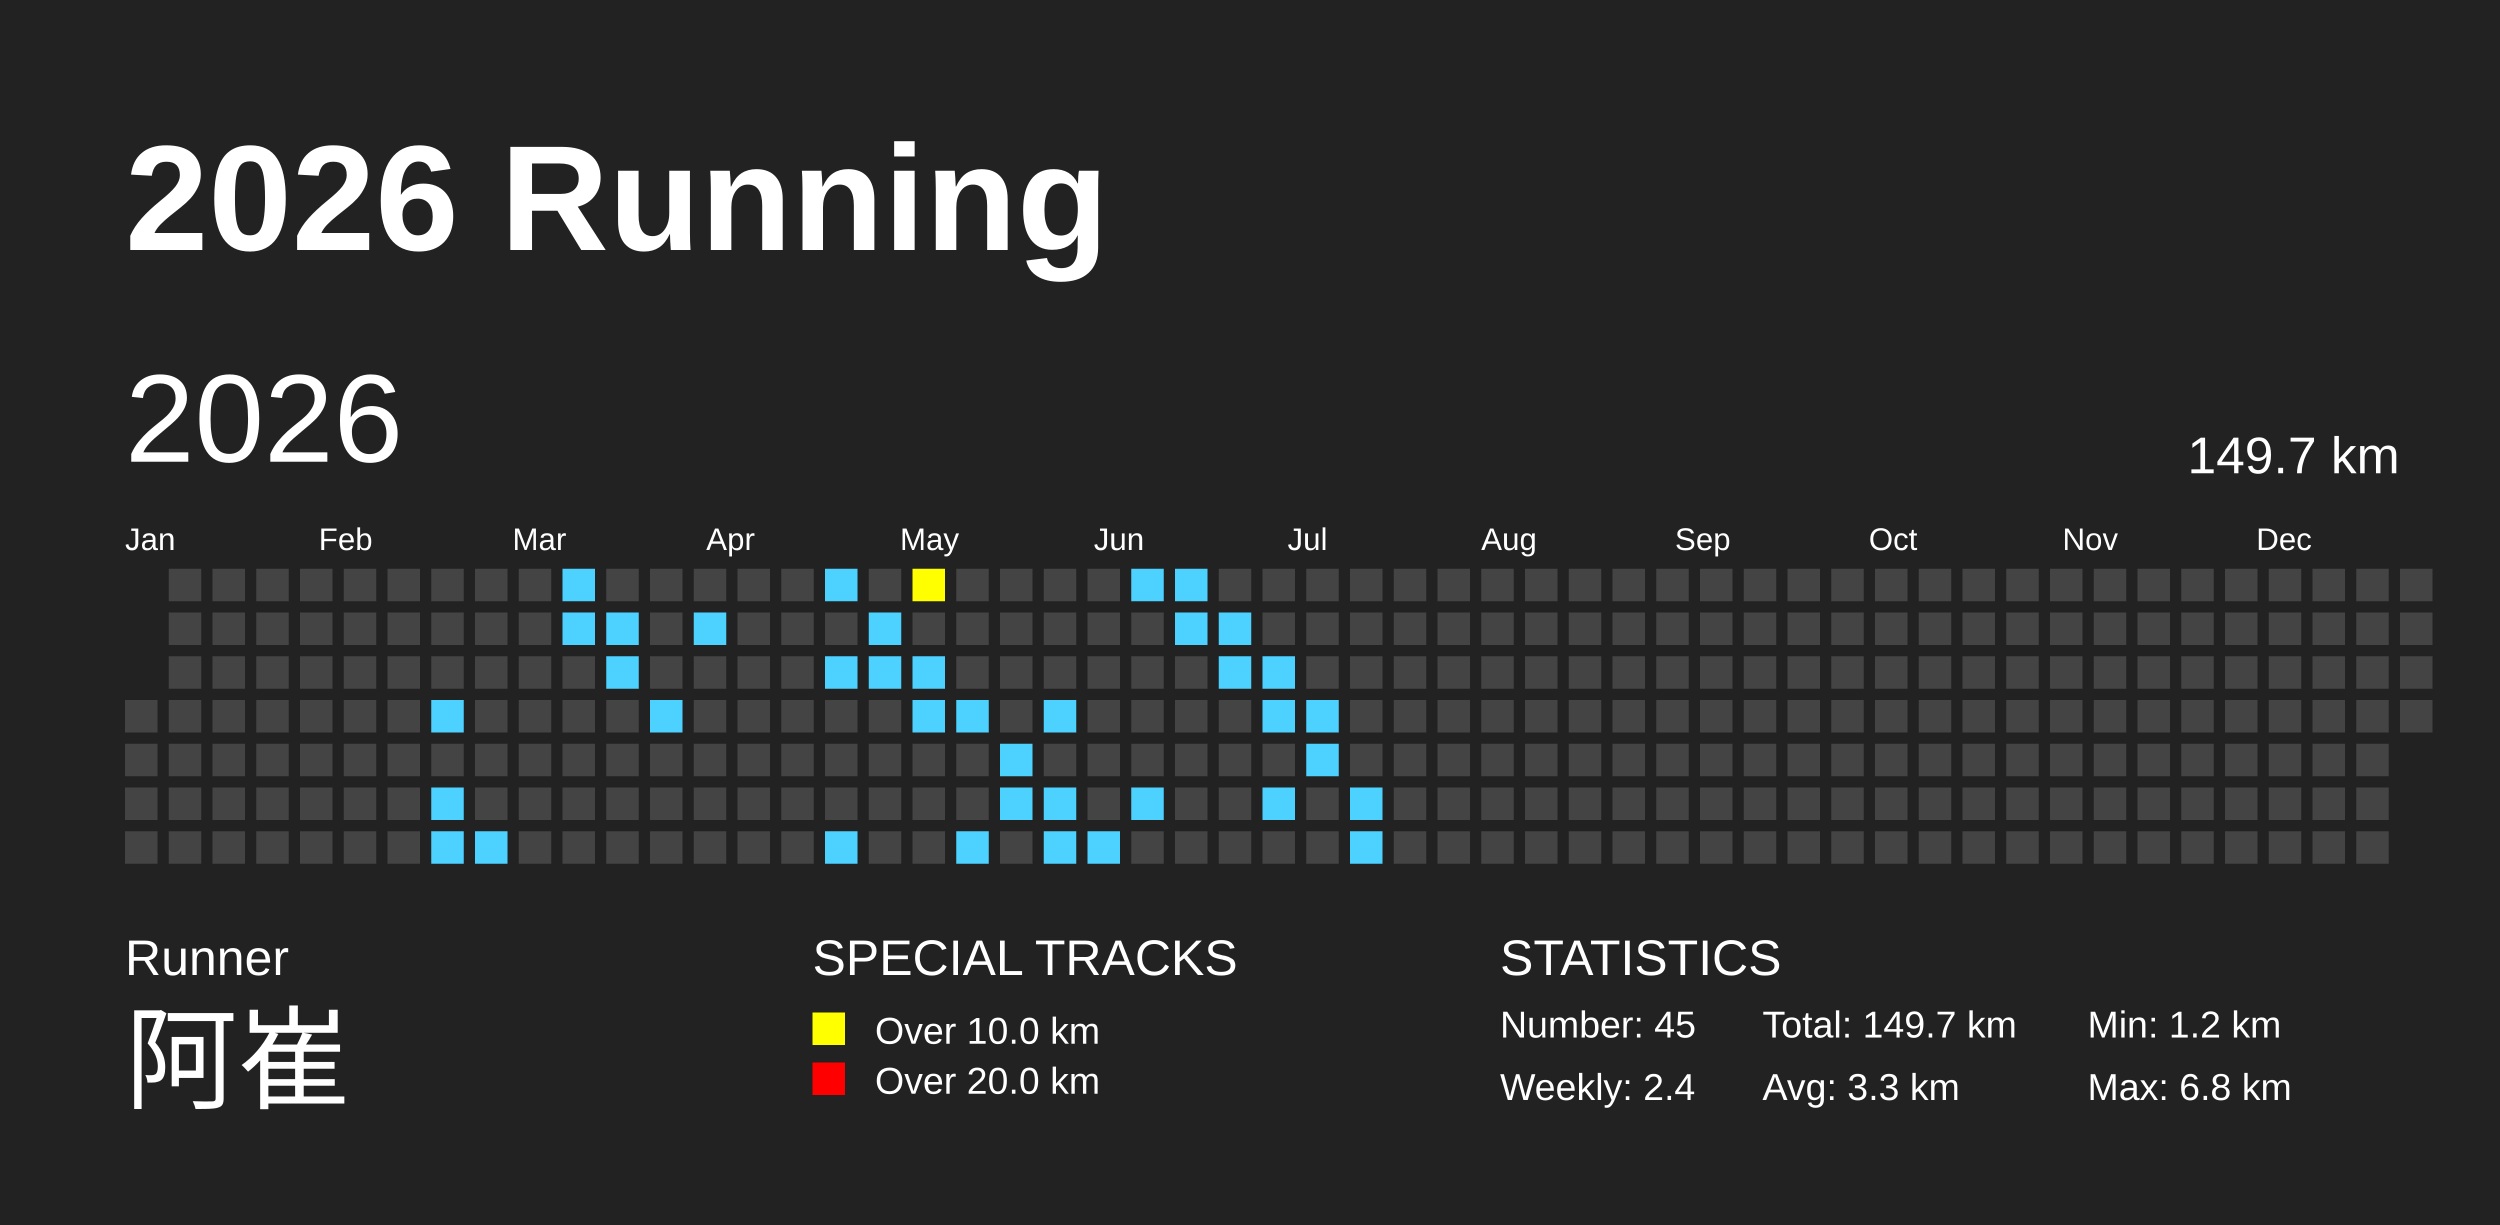
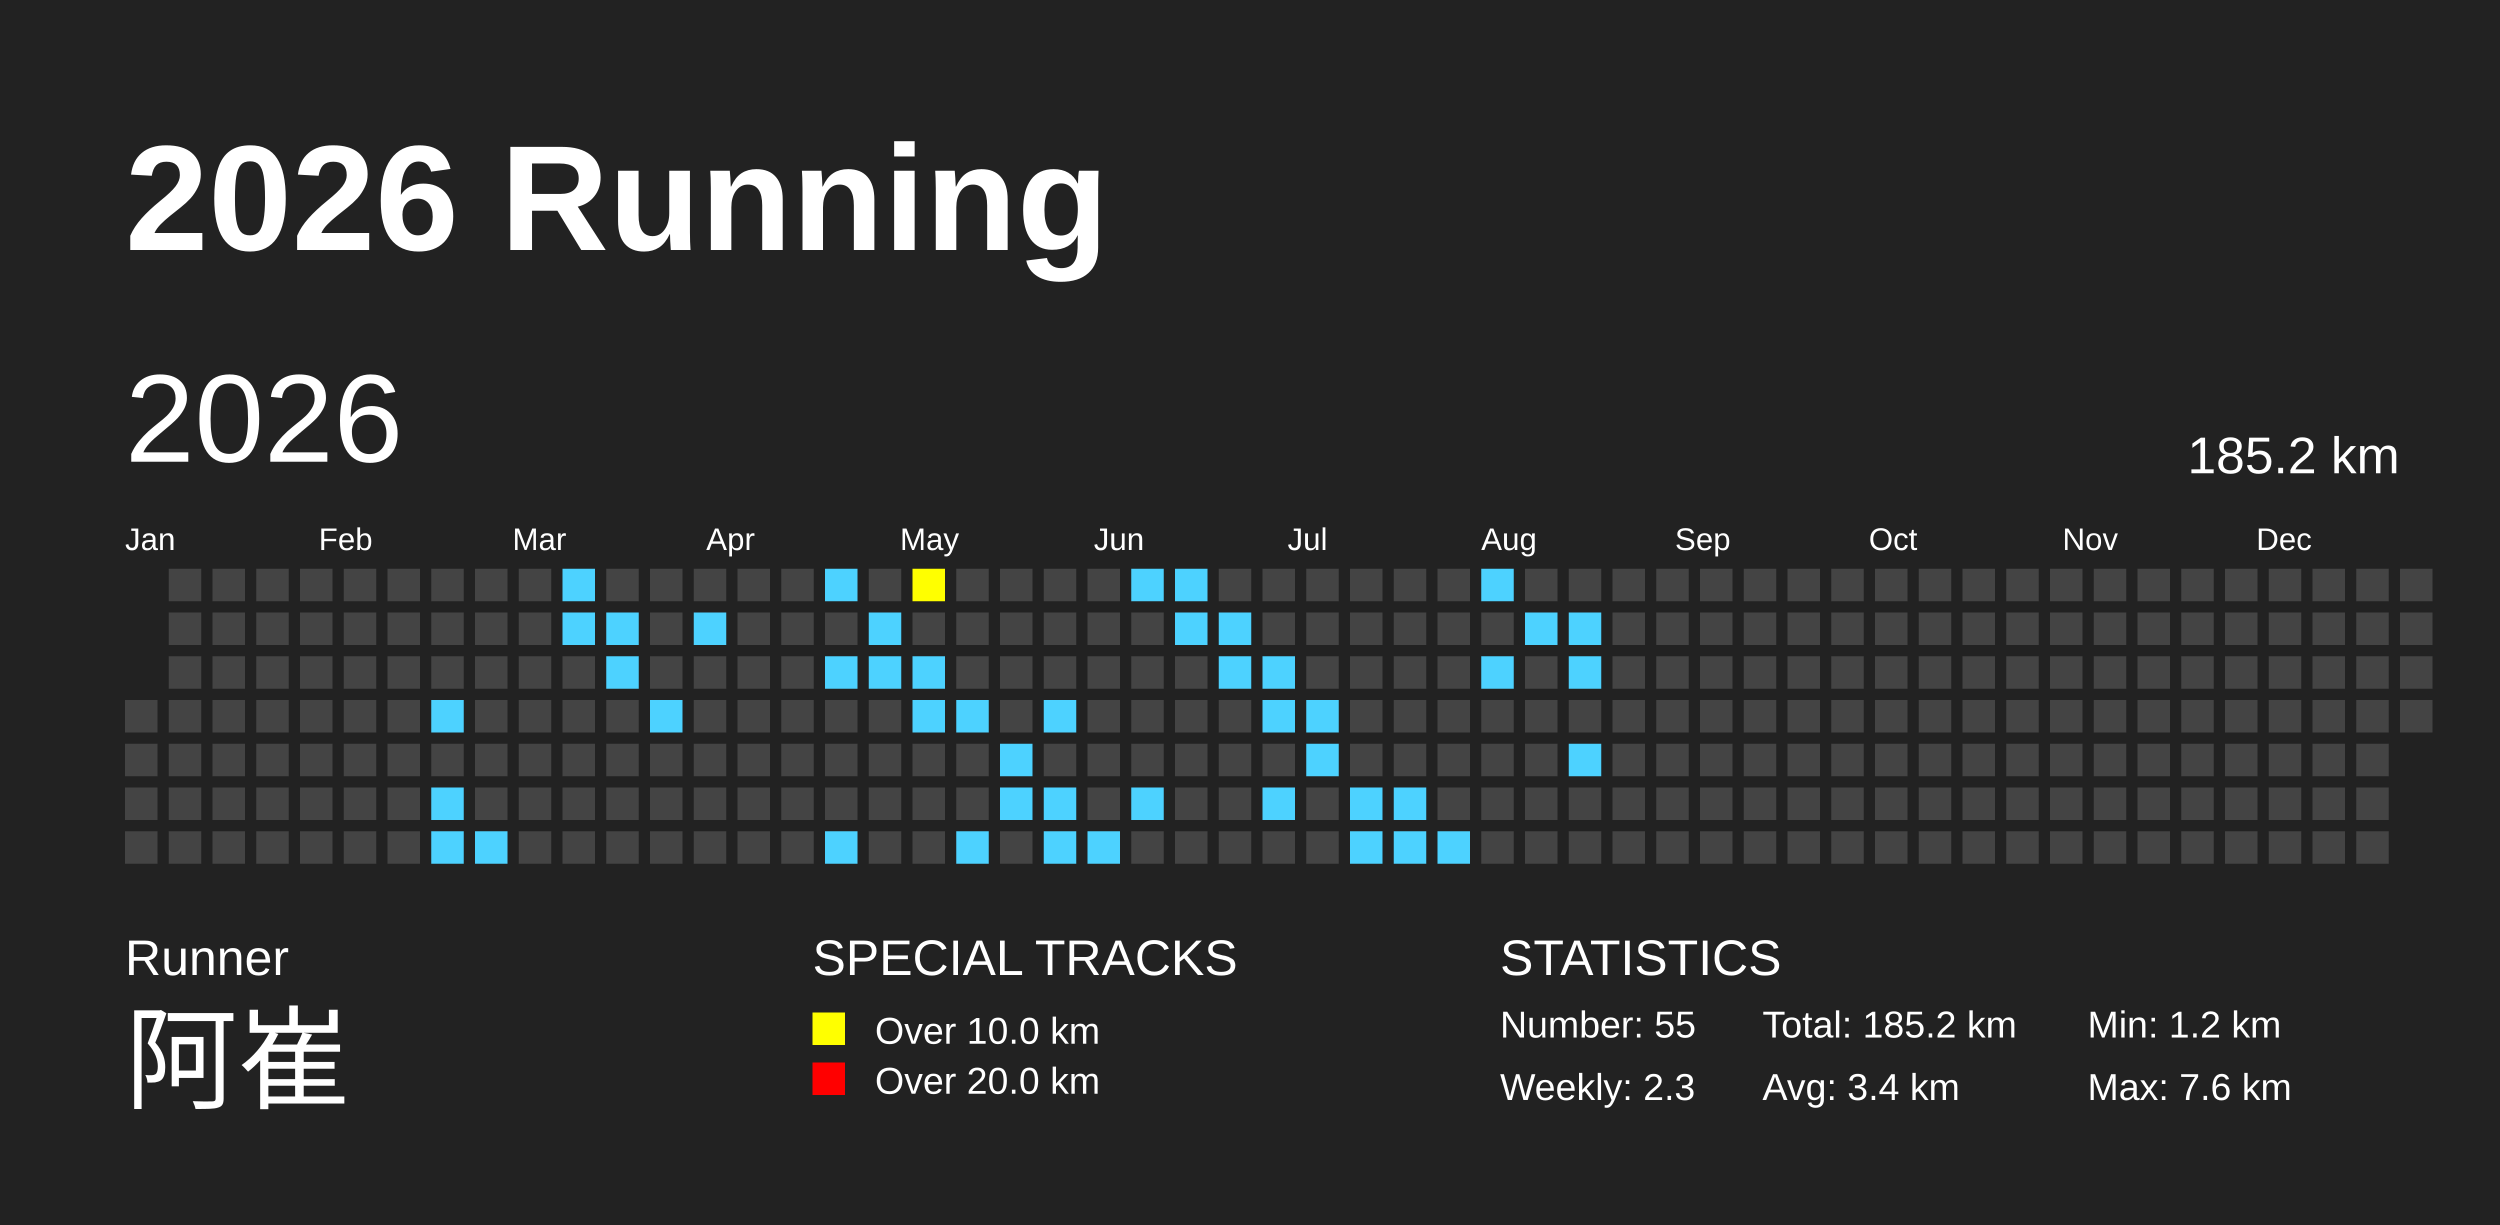
<svg xmlns="http://www.w3.org/2000/svg" baseProfile="full" height="98mm" version="1.1" viewBox="0,0,200,98" width="200mm">
  <defs>
    <pattern height="2" id="indoor-stripe" patternUnits="userSpaceOnUse" width="2">
      <line stroke="white" stroke-opacity="0.45" stroke-width="0.5" x1="0" x2="2" y1="2" y2="0" />
    </pattern>
  </defs>
  <rect fill="#222222" height="98" width="200" x="0" y="0" />
  <text fill="#FFFFFF" style="font-size:12px; font-family:Arial; font-weight:bold;" x="10" y="20">2026 Running</text>
  <text fill="#FFFFFF" style="font-size:4px; font-family:Arial" x="10" y="78">Runner</text>
  <text fill="#FFFFFF" style="font-size:9px; font-family:Arial" x="10" y="88">阿崔</text>
  <text fill="#FFFFFF" style="font-size:4px; font-family:Arial" x="65" y="78">SPECIAL TRACKS</text>
  <rect fill="yellow" height="2.6" width="2.6" x="65" y="81" />
  <text fill="#FFFFFF" style="font-size:3px; font-family:Arial" x="70" y="83.5">Over 10.0 km</text>
  <rect fill="red" height="2.6" width="2.6" x="65" y="85" />
  <text fill="#FFFFFF" style="font-size:3px; font-family:Arial" x="70" y="87.5">Over 20.0 km</text>
  <text fill="#FFFFFF" style="font-size:4px; font-family:Arial" x="120" y="78">STATISTICS</text>
-   <text fill="#FFFFFF" style="font-size:3px; font-family:Arial" x="120" y="83">Number: 45</text>
-   <text fill="#FFFFFF" style="font-size:3px; font-family:Arial" x="120" y="88">Weekly: 2.4</text>
-   <text fill="#FFFFFF" style="font-size:3px; font-family:Arial" x="141" y="83">Total: 149.7 km</text>
-   <text fill="#FFFFFF" style="font-size:3px; font-family:Arial" x="141" y="88">Avg: 3.3 km</text>
+   <text fill="#FFFFFF" style="font-size:3px; font-family:Arial" x="120" y="83">Number: 55</text>
+   <text fill="#FFFFFF" style="font-size:3px; font-family:Arial" x="120" y="88">Weekly: 2.3</text>
+   <text fill="#FFFFFF" style="font-size:3px; font-family:Arial" x="141" y="83">Total: 185.2 km</text>
+   <text fill="#FFFFFF" style="font-size:3px; font-family:Arial" x="141" y="88">Avg: 3.4 km</text>
  <text fill="#FFFFFF" style="font-size:3px; font-family:Arial" x="167" y="83">Min: 1.2 km</text>
-   <text fill="#FFFFFF" style="font-size:3px; font-family:Arial" x="167" y="88">Max: 6.8 km</text>
+   <text fill="#FFFFFF" style="font-size:3px; font-family:Arial" x="167" y="88">Max: 7.6 km</text>
  <text dominant-baseline="hanging" fill="#FFFFFF" style="font-size:10.0px; font-family:Arial;" x="10" y="30">2026</text>
-   <text dominant-baseline="hanging" fill="#FFFFFF" style="font-size:4.125px; font-family:Arial;" x="175" y="35">149.7 km</text>
+   <text dominant-baseline="hanging" fill="#FFFFFF" style="font-size:4.125px; font-family:Arial;" x="175" y="35">185.2 km</text>
  <text fill="#FFFFFF" style="font-size:2.5px; font-family:Arial" x="10.0" y="44">Jan</text>
  <text fill="#FFFFFF" style="font-size:2.5px; font-family:Arial" x="25.5" y="44">Feb</text>
  <text fill="#FFFFFF" style="font-size:2.5px; font-family:Arial" x="41.0" y="44">Mar</text>
  <text fill="#FFFFFF" style="font-size:2.5px; font-family:Arial" x="56.5" y="44">Apr</text>
  <text fill="#FFFFFF" style="font-size:2.5px; font-family:Arial" x="72.0" y="44">May</text>
  <text fill="#FFFFFF" style="font-size:2.5px; font-family:Arial" x="87.5" y="44">Jun</text>
  <text fill="#FFFFFF" style="font-size:2.5px; font-family:Arial" x="103.0" y="44">Jul</text>
  <text fill="#FFFFFF" style="font-size:2.5px; font-family:Arial" x="118.5" y="44">Aug</text>
  <text fill="#FFFFFF" style="font-size:2.5px; font-family:Arial" x="134.0" y="44">Sep</text>
  <text fill="#FFFFFF" style="font-size:2.5px; font-family:Arial" x="149.5" y="44">Oct</text>
  <text fill="#FFFFFF" style="font-size:2.5px; font-family:Arial" x="165.0" y="44">Nov</text>
  <text fill="#FFFFFF" style="font-size:2.5px; font-family:Arial" x="180.5" y="44">Dec</text>
  <rect fill="#444444" height="2.6" width="2.6" x="10.0" y="56.0" />
  <rect fill="#444444" height="2.6" width="2.6" x="10.0" y="59.5" />
  <rect fill="#444444" height="2.6" width="2.6" x="10.0" y="63.0" />
  <rect fill="#444444" height="2.6" width="2.6" x="10.0" y="66.5" />
  <rect fill="#444444" height="2.6" width="2.6" x="13.5" y="45.5" />
  <rect fill="#444444" height="2.6" width="2.6" x="13.5" y="49.0" />
  <rect fill="#444444" height="2.6" width="2.6" x="13.5" y="52.5" />
  <rect fill="#444444" height="2.6" width="2.6" x="13.5" y="56.0" />
  <rect fill="#444444" height="2.6" width="2.6" x="13.5" y="59.5" />
  <rect fill="#444444" height="2.6" width="2.6" x="13.5" y="63.0" />
  <rect fill="#444444" height="2.6" width="2.6" x="13.5" y="66.5" />
  <rect fill="#444444" height="2.6" width="2.6" x="17.0" y="45.5" />
  <rect fill="#444444" height="2.6" width="2.6" x="17.0" y="49.0" />
  <rect fill="#444444" height="2.6" width="2.6" x="17.0" y="52.5" />
  <rect fill="#444444" height="2.6" width="2.6" x="17.0" y="56.0" />
  <rect fill="#444444" height="2.6" width="2.6" x="17.0" y="59.5" />
  <rect fill="#444444" height="2.6" width="2.6" x="17.0" y="63.0" />
  <rect fill="#444444" height="2.6" width="2.6" x="17.0" y="66.5" />
  <rect fill="#444444" height="2.6" width="2.6" x="20.5" y="45.5" />
  <rect fill="#444444" height="2.6" width="2.6" x="20.5" y="49.0" />
  <rect fill="#444444" height="2.6" width="2.6" x="20.5" y="52.5" />
  <rect fill="#444444" height="2.6" width="2.6" x="20.5" y="56.0" />
  <rect fill="#444444" height="2.6" width="2.6" x="20.5" y="59.5" />
  <rect fill="#444444" height="2.6" width="2.6" x="20.5" y="63.0" />
  <rect fill="#444444" height="2.6" width="2.6" x="20.5" y="66.5" />
  <rect fill="#444444" height="2.6" width="2.6" x="24.0" y="45.5" />
  <rect fill="#444444" height="2.6" width="2.6" x="24.0" y="49.0" />
  <rect fill="#444444" height="2.6" width="2.6" x="24.0" y="52.5" />
  <rect fill="#444444" height="2.6" width="2.6" x="24.0" y="56.0" />
  <rect fill="#444444" height="2.6" width="2.6" x="24.0" y="59.5" />
  <rect fill="#444444" height="2.6" width="2.6" x="24.0" y="63.0" />
  <rect fill="#444444" height="2.6" width="2.6" x="24.0" y="66.5" />
  <rect fill="#444444" height="2.6" width="2.6" x="27.5" y="45.5" />
  <rect fill="#444444" height="2.6" width="2.6" x="27.5" y="49.0" />
  <rect fill="#444444" height="2.6" width="2.6" x="27.5" y="52.5" />
  <rect fill="#444444" height="2.6" width="2.6" x="27.5" y="56.0" />
  <rect fill="#444444" height="2.6" width="2.6" x="27.5" y="59.5" />
  <rect fill="#444444" height="2.6" width="2.6" x="27.5" y="63.0" />
  <rect fill="#444444" height="2.6" width="2.6" x="27.5" y="66.5" />
  <rect fill="#444444" height="2.6" width="2.6" x="31.0" y="45.5" />
  <rect fill="#444444" height="2.6" width="2.6" x="31.0" y="49.0" />
  <rect fill="#444444" height="2.6" width="2.6" x="31.0" y="52.5" />
  <rect fill="#444444" height="2.6" width="2.6" x="31.0" y="56.0" />
  <rect fill="#444444" height="2.6" width="2.6" x="31.0" y="59.5" />
  <rect fill="#444444" height="2.6" width="2.6" x="31.0" y="63.0" />
  <rect fill="#444444" height="2.6" width="2.6" x="31.0" y="66.5" />
  <rect fill="#444444" height="2.6" width="2.6" x="34.5" y="45.5" />
  <rect fill="#444444" height="2.6" width="2.6" x="34.5" y="49.0" />
  <rect fill="#444444" height="2.6" width="2.6" x="34.5" y="52.5" />
  <rect fill="#4DD2FF" height="2.6" width="2.6" x="34.5" y="56.0" />
  <rect fill="#444444" height="2.6" width="2.6" x="34.5" y="59.5" />
  <rect fill="#4DD2FF" height="2.6" width="2.6" x="34.5" y="63.0" />
  <rect fill="#4DD2FF" height="2.6" width="2.6" x="34.5" y="66.5" />
  <rect fill="#444444" height="2.6" width="2.6" x="38.0" y="45.5" />
  <rect fill="#444444" height="2.6" width="2.6" x="38.0" y="49.0" />
  <rect fill="#444444" height="2.6" width="2.6" x="38.0" y="52.5" />
  <rect fill="#444444" height="2.6" width="2.6" x="38.0" y="56.0" />
  <rect fill="#444444" height="2.6" width="2.6" x="38.0" y="59.5" />
  <rect fill="#444444" height="2.6" width="2.6" x="38.0" y="63.0" />
  <rect fill="#4DD2FF" height="2.6" width="2.6" x="38.0" y="66.5" />
  <rect fill="#444444" height="2.6" width="2.6" x="41.5" y="45.5" />
  <rect fill="#444444" height="2.6" width="2.6" x="41.5" y="49.0" />
  <rect fill="#444444" height="2.6" width="2.6" x="41.5" y="52.5" />
  <rect fill="#444444" height="2.6" width="2.6" x="41.5" y="56.0" />
  <rect fill="#444444" height="2.6" width="2.6" x="41.5" y="59.5" />
  <rect fill="#444444" height="2.6" width="2.6" x="41.5" y="63.0" />
  <rect fill="#444444" height="2.6" width="2.6" x="41.5" y="66.5" />
  <rect fill="#4DD2FF" height="2.6" width="2.6" x="45.0" y="45.5" />
  <rect fill="#4DD2FF" height="2.6" width="2.6" x="45.0" y="49.0" />
  <rect fill="#444444" height="2.6" width="2.6" x="45.0" y="52.5" />
  <rect fill="#444444" height="2.6" width="2.6" x="45.0" y="56.0" />
  <rect fill="#444444" height="2.6" width="2.6" x="45.0" y="59.5" />
  <rect fill="#444444" height="2.6" width="2.6" x="45.0" y="63.0" />
  <rect fill="#444444" height="2.6" width="2.6" x="45.0" y="66.5" />
  <rect fill="#444444" height="2.6" width="2.6" x="48.5" y="45.5" />
  <rect fill="#4DD2FF" height="2.6" width="2.6" x="48.5" y="49.0" />
  <rect fill="#4DD2FF" height="2.6" width="2.6" x="48.5" y="52.5" />
  <rect fill="#444444" height="2.6" width="2.6" x="48.5" y="56.0" />
  <rect fill="#444444" height="2.6" width="2.6" x="48.5" y="59.5" />
  <rect fill="#444444" height="2.6" width="2.6" x="48.5" y="63.0" />
  <rect fill="#444444" height="2.6" width="2.6" x="48.5" y="66.5" />
  <rect fill="#444444" height="2.6" width="2.6" x="52.0" y="45.5" />
  <rect fill="#444444" height="2.6" width="2.6" x="52.0" y="49.0" />
  <rect fill="#444444" height="2.6" width="2.6" x="52.0" y="52.5" />
  <rect fill="#4DD2FF" height="2.6" width="2.6" x="52.0" y="56.0" />
  <rect fill="#444444" height="2.6" width="2.6" x="52.0" y="59.5" />
  <rect fill="#444444" height="2.6" width="2.6" x="52.0" y="63.0" />
  <rect fill="#444444" height="2.6" width="2.6" x="52.0" y="66.5" />
  <rect fill="#444444" height="2.6" width="2.6" x="55.5" y="45.5" />
  <rect fill="#4DD2FF" height="2.6" width="2.6" x="55.5" y="49.0" />
  <rect fill="#444444" height="2.6" width="2.6" x="55.5" y="52.5" />
  <rect fill="#444444" height="2.6" width="2.6" x="55.5" y="56.0" />
  <rect fill="#444444" height="2.6" width="2.6" x="55.5" y="59.5" />
  <rect fill="#444444" height="2.6" width="2.6" x="55.5" y="63.0" />
  <rect fill="#444444" height="2.6" width="2.6" x="55.5" y="66.5" />
  <rect fill="#444444" height="2.6" width="2.6" x="59.0" y="45.5" />
  <rect fill="#444444" height="2.6" width="2.6" x="59.0" y="49.0" />
  <rect fill="#444444" height="2.6" width="2.6" x="59.0" y="52.5" />
  <rect fill="#444444" height="2.6" width="2.6" x="59.0" y="56.0" />
  <rect fill="#444444" height="2.6" width="2.6" x="59.0" y="59.5" />
  <rect fill="#444444" height="2.6" width="2.6" x="59.0" y="63.0" />
  <rect fill="#444444" height="2.6" width="2.6" x="59.0" y="66.5" />
  <rect fill="#444444" height="2.6" width="2.6" x="62.5" y="45.5" />
  <rect fill="#444444" height="2.6" width="2.6" x="62.5" y="49.0" />
  <rect fill="#444444" height="2.6" width="2.6" x="62.5" y="52.5" />
  <rect fill="#444444" height="2.6" width="2.6" x="62.5" y="56.0" />
  <rect fill="#444444" height="2.6" width="2.6" x="62.5" y="59.5" />
  <rect fill="#444444" height="2.6" width="2.6" x="62.5" y="63.0" />
  <rect fill="#444444" height="2.6" width="2.6" x="62.5" y="66.5" />
  <rect fill="#4DD2FF" height="2.6" width="2.6" x="66.0" y="45.5" />
  <rect fill="#444444" height="2.6" width="2.6" x="66.0" y="49.0" />
  <rect fill="#4DD2FF" height="2.6" width="2.6" x="66.0" y="52.5" />
  <rect fill="#444444" height="2.6" width="2.6" x="66.0" y="56.0" />
  <rect fill="#444444" height="2.6" width="2.6" x="66.0" y="59.5" />
  <rect fill="#444444" height="2.6" width="2.6" x="66.0" y="63.0" />
  <rect fill="#4DD2FF" height="2.6" width="2.6" x="66.0" y="66.5" />
  <rect fill="#444444" height="2.6" width="2.6" x="69.5" y="45.5" />
  <rect fill="#4DD2FF" height="2.6" width="2.6" x="69.5" y="49.0" />
  <rect fill="#4DD2FF" height="2.6" width="2.6" x="69.5" y="52.5" />
  <rect fill="#444444" height="2.6" width="2.6" x="69.5" y="56.0" />
  <rect fill="#444444" height="2.6" width="2.6" x="69.5" y="59.5" />
  <rect fill="#444444" height="2.6" width="2.6" x="69.5" y="63.0" />
  <rect fill="#444444" height="2.6" width="2.6" x="69.5" y="66.5" />
  <rect fill="yellow" height="2.6" width="2.6" x="73.0" y="45.5" />
  <rect fill="#444444" height="2.6" width="2.6" x="73.0" y="49.0" />
  <rect fill="#4DD2FF" height="2.6" width="2.6" x="73.0" y="52.5" />
  <rect fill="#4DD2FF" height="2.6" width="2.6" x="73.0" y="56.0" />
  <rect fill="#444444" height="2.6" width="2.6" x="73.0" y="59.5" />
  <rect fill="#444444" height="2.6" width="2.6" x="73.0" y="63.0" />
  <rect fill="#444444" height="2.6" width="2.6" x="73.0" y="66.5" />
  <rect fill="#444444" height="2.6" width="2.6" x="76.5" y="45.5" />
  <rect fill="#444444" height="2.6" width="2.6" x="76.5" y="49.0" />
  <rect fill="#444444" height="2.6" width="2.6" x="76.5" y="52.5" />
  <rect fill="#4DD2FF" height="2.6" width="2.6" x="76.5" y="56.0" />
  <rect fill="#444444" height="2.6" width="2.6" x="76.5" y="59.5" />
  <rect fill="#444444" height="2.6" width="2.6" x="76.5" y="63.0" />
  <rect fill="#4DD2FF" height="2.6" width="2.6" x="76.5" y="66.5" />
  <rect fill="#444444" height="2.6" width="2.6" x="80.0" y="45.5" />
  <rect fill="#444444" height="2.6" width="2.6" x="80.0" y="49.0" />
  <rect fill="#444444" height="2.6" width="2.6" x="80.0" y="52.5" />
  <rect fill="#444444" height="2.6" width="2.6" x="80.0" y="56.0" />
  <rect fill="#4DD2FF" height="2.6" width="2.6" x="80.0" y="59.5" />
  <rect fill="#4DD2FF" height="2.6" width="2.6" x="80.0" y="63.0" />
  <rect fill="#444444" height="2.6" width="2.6" x="80.0" y="66.5" />
  <rect fill="#444444" height="2.6" width="2.6" x="83.5" y="45.5" />
  <rect fill="#444444" height="2.6" width="2.6" x="83.5" y="49.0" />
  <rect fill="#444444" height="2.6" width="2.6" x="83.5" y="52.5" />
  <rect fill="#4DD2FF" height="2.6" width="2.6" x="83.5" y="56.0" />
  <rect fill="#444444" height="2.6" width="2.6" x="83.5" y="59.5" />
  <rect fill="#4DD2FF" height="2.6" width="2.6" x="83.5" y="63.0" />
  <rect fill="#4DD2FF" height="2.6" width="2.6" x="83.5" y="66.5" />
  <rect fill="#444444" height="2.6" width="2.6" x="87.0" y="45.5" />
  <rect fill="#444444" height="2.6" width="2.6" x="87.0" y="49.0" />
  <rect fill="#444444" height="2.6" width="2.6" x="87.0" y="52.5" />
  <rect fill="#444444" height="2.6" width="2.6" x="87.0" y="56.0" />
  <rect fill="#444444" height="2.6" width="2.6" x="87.0" y="59.5" />
  <rect fill="#444444" height="2.6" width="2.6" x="87.0" y="63.0" />
  <rect fill="#4DD2FF" height="2.6" width="2.6" x="87.0" y="66.5" />
  <rect fill="#4DD2FF" height="2.6" width="2.6" x="90.5" y="45.5" />
  <rect fill="#444444" height="2.6" width="2.6" x="90.5" y="49.0" />
  <rect fill="#444444" height="2.6" width="2.6" x="90.5" y="52.5" />
  <rect fill="#444444" height="2.6" width="2.6" x="90.5" y="56.0" />
  <rect fill="#444444" height="2.6" width="2.6" x="90.5" y="59.5" />
  <rect fill="#4DD2FF" height="2.6" width="2.6" x="90.5" y="63.0" />
  <rect fill="#444444" height="2.6" width="2.6" x="90.5" y="66.5" />
  <rect fill="#4DD2FF" height="2.6" width="2.6" x="94.0" y="45.5" />
  <rect fill="#4DD2FF" height="2.6" width="2.6" x="94.0" y="49.0" />
  <rect fill="#444444" height="2.6" width="2.6" x="94.0" y="52.5" />
  <rect fill="#444444" height="2.6" width="2.6" x="94.0" y="56.0" />
  <rect fill="#444444" height="2.6" width="2.6" x="94.0" y="59.5" />
  <rect fill="#444444" height="2.6" width="2.6" x="94.0" y="63.0" />
  <rect fill="#444444" height="2.6" width="2.6" x="94.0" y="66.5" />
  <rect fill="#444444" height="2.6" width="2.6" x="97.5" y="45.5" />
  <rect fill="#4DD2FF" height="2.6" width="2.6" x="97.5" y="49.0" />
  <rect fill="#4DD2FF" height="2.6" width="2.6" x="97.5" y="52.5" />
  <rect fill="#444444" height="2.6" width="2.6" x="97.5" y="56.0" />
  <rect fill="#444444" height="2.6" width="2.6" x="97.5" y="59.5" />
  <rect fill="#444444" height="2.6" width="2.6" x="97.5" y="63.0" />
  <rect fill="#444444" height="2.6" width="2.6" x="97.5" y="66.5" />
  <rect fill="#444444" height="2.6" width="2.6" x="101.0" y="45.5" />
  <rect fill="#444444" height="2.6" width="2.6" x="101.0" y="49.0" />
  <rect fill="#4DD2FF" height="2.6" width="2.6" x="101.0" y="52.5" />
  <rect fill="#4DD2FF" height="2.6" width="2.6" x="101.0" y="56.0" />
  <rect fill="#444444" height="2.6" width="2.6" x="101.0" y="59.5" />
  <rect fill="#4DD2FF" height="2.6" width="2.6" x="101.0" y="63.0" />
  <rect fill="#444444" height="2.6" width="2.6" x="101.0" y="66.5" />
  <rect fill="#444444" height="2.6" width="2.6" x="104.5" y="45.5" />
  <rect fill="#444444" height="2.6" width="2.6" x="104.5" y="49.0" />
  <rect fill="#444444" height="2.6" width="2.6" x="104.5" y="52.5" />
  <rect fill="#4DD2FF" height="2.6" width="2.6" x="104.5" y="56.0" />
  <rect fill="#4DD2FF" height="2.6" width="2.6" x="104.5" y="59.5" />
  <rect fill="#444444" height="2.6" width="2.6" x="104.5" y="63.0" />
  <rect fill="#444444" height="2.6" width="2.6" x="104.5" y="66.5" />
  <rect fill="#444444" height="2.6" width="2.6" x="108.0" y="45.5" />
  <rect fill="#444444" height="2.6" width="2.6" x="108.0" y="49.0" />
  <rect fill="#444444" height="2.6" width="2.6" x="108.0" y="52.5" />
  <rect fill="#444444" height="2.6" width="2.6" x="108.0" y="56.0" />
  <rect fill="#444444" height="2.6" width="2.6" x="108.0" y="59.5" />
  <rect fill="#4DD2FF" height="2.6" width="2.6" x="108.0" y="63.0" />
  <rect fill="#4DD2FF" height="2.6" width="2.6" x="108.0" y="66.5" />
  <rect fill="#444444" height="2.6" width="2.6" x="111.5" y="45.5" />
  <rect fill="#444444" height="2.6" width="2.6" x="111.5" y="49.0" />
  <rect fill="#444444" height="2.6" width="2.6" x="111.5" y="52.5" />
  <rect fill="#444444" height="2.6" width="2.6" x="111.5" y="56.0" />
  <rect fill="#444444" height="2.6" width="2.6" x="111.5" y="59.5" />
-   <rect fill="#444444" height="2.6" width="2.6" x="111.5" y="63.0" />
-   <rect fill="#444444" height="2.6" width="2.6" x="111.5" y="66.5" />
+   <rect fill="#4DD2FF" height="2.6" width="2.6" x="111.5" y="63.0" />
+   <rect fill="#4DD2FF" height="2.6" width="2.6" x="111.5" y="66.5" />
  <rect fill="#444444" height="2.6" width="2.6" x="115.0" y="45.5" />
  <rect fill="#444444" height="2.6" width="2.6" x="115.0" y="49.0" />
  <rect fill="#444444" height="2.6" width="2.6" x="115.0" y="52.5" />
  <rect fill="#444444" height="2.6" width="2.6" x="115.0" y="56.0" />
  <rect fill="#444444" height="2.6" width="2.6" x="115.0" y="59.5" />
  <rect fill="#444444" height="2.6" width="2.6" x="115.0" y="63.0" />
-   <rect fill="#444444" height="2.6" width="2.6" x="115.0" y="66.5" />
-   <rect fill="#444444" height="2.6" width="2.6" x="118.5" y="45.5" />
+   <rect fill="#4DD2FF" height="2.6" width="2.6" x="115.0" y="66.5" />
+   <rect fill="#4DD2FF" height="2.6" width="2.6" x="118.5" y="45.5" />
  <rect fill="#444444" height="2.6" width="2.6" x="118.5" y="49.0" />
-   <rect fill="#444444" height="2.6" width="2.6" x="118.5" y="52.5" />
+   <rect fill="#4DD2FF" height="2.6" width="2.6" x="118.5" y="52.5" />
  <rect fill="#444444" height="2.6" width="2.6" x="118.5" y="56.0" />
  <rect fill="#444444" height="2.6" width="2.6" x="118.5" y="59.5" />
  <rect fill="#444444" height="2.6" width="2.6" x="118.5" y="63.0" />
  <rect fill="#444444" height="2.6" width="2.6" x="118.5" y="66.5" />
  <rect fill="#444444" height="2.6" width="2.6" x="122.0" y="45.5" />
-   <rect fill="#444444" height="2.6" width="2.6" x="122.0" y="49.0" />
+   <rect fill="#4DD2FF" height="2.6" width="2.6" x="122.0" y="49.0" />
  <rect fill="#444444" height="2.6" width="2.6" x="122.0" y="52.5" />
  <rect fill="#444444" height="2.6" width="2.6" x="122.0" y="56.0" />
  <rect fill="#444444" height="2.6" width="2.6" x="122.0" y="59.5" />
  <rect fill="#444444" height="2.6" width="2.6" x="122.0" y="63.0" />
  <rect fill="#444444" height="2.6" width="2.6" x="122.0" y="66.5" />
  <rect fill="#444444" height="2.6" width="2.6" x="125.5" y="45.5" />
-   <rect fill="#444444" height="2.6" width="2.6" x="125.5" y="49.0" />
-   <rect fill="#444444" height="2.6" width="2.6" x="125.5" y="52.5" />
+   <rect fill="#4DD2FF" height="2.6" width="2.6" x="125.5" y="49.0" />
+   <rect fill="#4DD2FF" height="2.6" width="2.6" x="125.5" y="52.5" />
  <rect fill="#444444" height="2.6" width="2.6" x="125.5" y="56.0" />
-   <rect fill="#444444" height="2.6" width="2.6" x="125.5" y="59.5" />
+   <rect fill="#4DD2FF" height="2.6" width="2.6" x="125.5" y="59.5" />
  <rect fill="#444444" height="2.6" width="2.6" x="125.5" y="63.0" />
  <rect fill="#444444" height="2.6" width="2.6" x="125.5" y="66.5" />
  <rect fill="#444444" height="2.6" width="2.6" x="129.0" y="45.5" />
  <rect fill="#444444" height="2.6" width="2.6" x="129.0" y="49.0" />
  <rect fill="#444444" height="2.6" width="2.6" x="129.0" y="52.5" />
  <rect fill="#444444" height="2.6" width="2.6" x="129.0" y="56.0" />
  <rect fill="#444444" height="2.6" width="2.6" x="129.0" y="59.5" />
  <rect fill="#444444" height="2.6" width="2.6" x="129.0" y="63.0" />
  <rect fill="#444444" height="2.6" width="2.6" x="129.0" y="66.5" />
  <rect fill="#444444" height="2.6" width="2.6" x="132.5" y="45.5" />
  <rect fill="#444444" height="2.6" width="2.6" x="132.5" y="49.0" />
  <rect fill="#444444" height="2.6" width="2.6" x="132.5" y="52.5" />
  <rect fill="#444444" height="2.6" width="2.6" x="132.5" y="56.0" />
  <rect fill="#444444" height="2.6" width="2.6" x="132.5" y="59.5" />
  <rect fill="#444444" height="2.6" width="2.6" x="132.5" y="63.0" />
  <rect fill="#444444" height="2.6" width="2.6" x="132.5" y="66.5" />
  <rect fill="#444444" height="2.6" width="2.6" x="136.0" y="45.5" />
  <rect fill="#444444" height="2.6" width="2.6" x="136.0" y="49.0" />
  <rect fill="#444444" height="2.6" width="2.6" x="136.0" y="52.5" />
  <rect fill="#444444" height="2.6" width="2.6" x="136.0" y="56.0" />
  <rect fill="#444444" height="2.6" width="2.6" x="136.0" y="59.5" />
  <rect fill="#444444" height="2.6" width="2.6" x="136.0" y="63.0" />
  <rect fill="#444444" height="2.6" width="2.6" x="136.0" y="66.5" />
  <rect fill="#444444" height="2.6" width="2.6" x="139.5" y="45.5" />
  <rect fill="#444444" height="2.6" width="2.6" x="139.5" y="49.0" />
  <rect fill="#444444" height="2.6" width="2.6" x="139.5" y="52.5" />
  <rect fill="#444444" height="2.6" width="2.6" x="139.5" y="56.0" />
  <rect fill="#444444" height="2.6" width="2.6" x="139.5" y="59.5" />
  <rect fill="#444444" height="2.6" width="2.6" x="139.5" y="63.0" />
  <rect fill="#444444" height="2.6" width="2.6" x="139.5" y="66.5" />
  <rect fill="#444444" height="2.6" width="2.6" x="143.0" y="45.5" />
  <rect fill="#444444" height="2.6" width="2.6" x="143.0" y="49.0" />
  <rect fill="#444444" height="2.6" width="2.6" x="143.0" y="52.5" />
  <rect fill="#444444" height="2.6" width="2.6" x="143.0" y="56.0" />
  <rect fill="#444444" height="2.6" width="2.6" x="143.0" y="59.5" />
  <rect fill="#444444" height="2.6" width="2.6" x="143.0" y="63.0" />
  <rect fill="#444444" height="2.6" width="2.6" x="143.0" y="66.5" />
  <rect fill="#444444" height="2.6" width="2.6" x="146.5" y="45.5" />
  <rect fill="#444444" height="2.6" width="2.6" x="146.5" y="49.0" />
  <rect fill="#444444" height="2.6" width="2.6" x="146.5" y="52.5" />
  <rect fill="#444444" height="2.6" width="2.6" x="146.5" y="56.0" />
  <rect fill="#444444" height="2.6" width="2.6" x="146.5" y="59.5" />
  <rect fill="#444444" height="2.6" width="2.6" x="146.5" y="63.0" />
  <rect fill="#444444" height="2.6" width="2.6" x="146.5" y="66.5" />
  <rect fill="#444444" height="2.6" width="2.6" x="150.0" y="45.5" />
  <rect fill="#444444" height="2.6" width="2.6" x="150.0" y="49.0" />
  <rect fill="#444444" height="2.6" width="2.6" x="150.0" y="52.5" />
  <rect fill="#444444" height="2.6" width="2.6" x="150.0" y="56.0" />
  <rect fill="#444444" height="2.6" width="2.6" x="150.0" y="59.5" />
  <rect fill="#444444" height="2.6" width="2.6" x="150.0" y="63.0" />
  <rect fill="#444444" height="2.6" width="2.6" x="150.0" y="66.5" />
  <rect fill="#444444" height="2.6" width="2.6" x="153.5" y="45.5" />
  <rect fill="#444444" height="2.6" width="2.6" x="153.5" y="49.0" />
  <rect fill="#444444" height="2.6" width="2.6" x="153.5" y="52.5" />
  <rect fill="#444444" height="2.6" width="2.6" x="153.5" y="56.0" />
  <rect fill="#444444" height="2.6" width="2.6" x="153.5" y="59.5" />
  <rect fill="#444444" height="2.6" width="2.6" x="153.5" y="63.0" />
  <rect fill="#444444" height="2.6" width="2.6" x="153.5" y="66.5" />
  <rect fill="#444444" height="2.6" width="2.6" x="157.0" y="45.5" />
  <rect fill="#444444" height="2.6" width="2.6" x="157.0" y="49.0" />
  <rect fill="#444444" height="2.6" width="2.6" x="157.0" y="52.5" />
  <rect fill="#444444" height="2.6" width="2.6" x="157.0" y="56.0" />
  <rect fill="#444444" height="2.6" width="2.6" x="157.0" y="59.5" />
  <rect fill="#444444" height="2.6" width="2.6" x="157.0" y="63.0" />
  <rect fill="#444444" height="2.6" width="2.6" x="157.0" y="66.5" />
  <rect fill="#444444" height="2.6" width="2.6" x="160.5" y="45.5" />
  <rect fill="#444444" height="2.6" width="2.6" x="160.5" y="49.0" />
  <rect fill="#444444" height="2.6" width="2.6" x="160.5" y="52.5" />
  <rect fill="#444444" height="2.6" width="2.6" x="160.5" y="56.0" />
  <rect fill="#444444" height="2.6" width="2.6" x="160.5" y="59.5" />
  <rect fill="#444444" height="2.6" width="2.6" x="160.5" y="63.0" />
  <rect fill="#444444" height="2.6" width="2.6" x="160.5" y="66.5" />
  <rect fill="#444444" height="2.6" width="2.6" x="164.0" y="45.5" />
  <rect fill="#444444" height="2.6" width="2.6" x="164.0" y="49.0" />
  <rect fill="#444444" height="2.6" width="2.6" x="164.0" y="52.5" />
  <rect fill="#444444" height="2.6" width="2.6" x="164.0" y="56.0" />
  <rect fill="#444444" height="2.6" width="2.6" x="164.0" y="59.5" />
  <rect fill="#444444" height="2.6" width="2.6" x="164.0" y="63.0" />
  <rect fill="#444444" height="2.6" width="2.6" x="164.0" y="66.5" />
  <rect fill="#444444" height="2.6" width="2.6" x="167.5" y="45.5" />
  <rect fill="#444444" height="2.6" width="2.6" x="167.5" y="49.0" />
  <rect fill="#444444" height="2.6" width="2.6" x="167.5" y="52.5" />
  <rect fill="#444444" height="2.6" width="2.6" x="167.5" y="56.0" />
  <rect fill="#444444" height="2.6" width="2.6" x="167.5" y="59.5" />
  <rect fill="#444444" height="2.6" width="2.6" x="167.5" y="63.0" />
  <rect fill="#444444" height="2.6" width="2.6" x="167.5" y="66.5" />
  <rect fill="#444444" height="2.6" width="2.6" x="171.0" y="45.5" />
  <rect fill="#444444" height="2.6" width="2.6" x="171.0" y="49.0" />
  <rect fill="#444444" height="2.6" width="2.6" x="171.0" y="52.5" />
  <rect fill="#444444" height="2.6" width="2.6" x="171.0" y="56.0" />
  <rect fill="#444444" height="2.6" width="2.6" x="171.0" y="59.5" />
  <rect fill="#444444" height="2.6" width="2.6" x="171.0" y="63.0" />
  <rect fill="#444444" height="2.6" width="2.6" x="171.0" y="66.5" />
  <rect fill="#444444" height="2.6" width="2.6" x="174.5" y="45.5" />
  <rect fill="#444444" height="2.6" width="2.6" x="174.5" y="49.0" />
  <rect fill="#444444" height="2.6" width="2.6" x="174.5" y="52.5" />
  <rect fill="#444444" height="2.6" width="2.6" x="174.5" y="56.0" />
  <rect fill="#444444" height="2.6" width="2.6" x="174.5" y="59.5" />
  <rect fill="#444444" height="2.6" width="2.6" x="174.5" y="63.0" />
  <rect fill="#444444" height="2.6" width="2.6" x="174.5" y="66.5" />
  <rect fill="#444444" height="2.6" width="2.6" x="178.0" y="45.5" />
  <rect fill="#444444" height="2.6" width="2.6" x="178.0" y="49.0" />
  <rect fill="#444444" height="2.6" width="2.6" x="178.0" y="52.5" />
  <rect fill="#444444" height="2.6" width="2.6" x="178.0" y="56.0" />
  <rect fill="#444444" height="2.6" width="2.6" x="178.0" y="59.5" />
  <rect fill="#444444" height="2.6" width="2.6" x="178.0" y="63.0" />
  <rect fill="#444444" height="2.6" width="2.6" x="178.0" y="66.5" />
  <rect fill="#444444" height="2.6" width="2.6" x="181.5" y="45.5" />
  <rect fill="#444444" height="2.6" width="2.6" x="181.5" y="49.0" />
  <rect fill="#444444" height="2.6" width="2.6" x="181.5" y="52.5" />
  <rect fill="#444444" height="2.6" width="2.6" x="181.5" y="56.0" />
  <rect fill="#444444" height="2.6" width="2.6" x="181.5" y="59.5" />
  <rect fill="#444444" height="2.6" width="2.6" x="181.5" y="63.0" />
  <rect fill="#444444" height="2.6" width="2.6" x="181.5" y="66.5" />
  <rect fill="#444444" height="2.6" width="2.6" x="185.0" y="45.5" />
  <rect fill="#444444" height="2.6" width="2.6" x="185.0" y="49.0" />
  <rect fill="#444444" height="2.6" width="2.6" x="185.0" y="52.5" />
  <rect fill="#444444" height="2.6" width="2.6" x="185.0" y="56.0" />
  <rect fill="#444444" height="2.6" width="2.6" x="185.0" y="59.5" />
  <rect fill="#444444" height="2.6" width="2.6" x="185.0" y="63.0" />
  <rect fill="#444444" height="2.6" width="2.6" x="185.0" y="66.5" />
  <rect fill="#444444" height="2.6" width="2.6" x="188.5" y="45.5" />
  <rect fill="#444444" height="2.6" width="2.6" x="188.5" y="49.0" />
  <rect fill="#444444" height="2.6" width="2.6" x="188.5" y="52.5" />
  <rect fill="#444444" height="2.6" width="2.6" x="188.5" y="56.0" />
  <rect fill="#444444" height="2.6" width="2.6" x="188.5" y="59.5" />
  <rect fill="#444444" height="2.6" width="2.6" x="188.5" y="63.0" />
  <rect fill="#444444" height="2.6" width="2.6" x="188.5" y="66.5" />
  <rect fill="#444444" height="2.6" width="2.6" x="192.0" y="45.5" />
  <rect fill="#444444" height="2.6" width="2.6" x="192.0" y="49.0" />
  <rect fill="#444444" height="2.6" width="2.6" x="192.0" y="52.5" />
  <rect fill="#444444" height="2.6" width="2.6" x="192.0" y="56.0" />
</svg>
